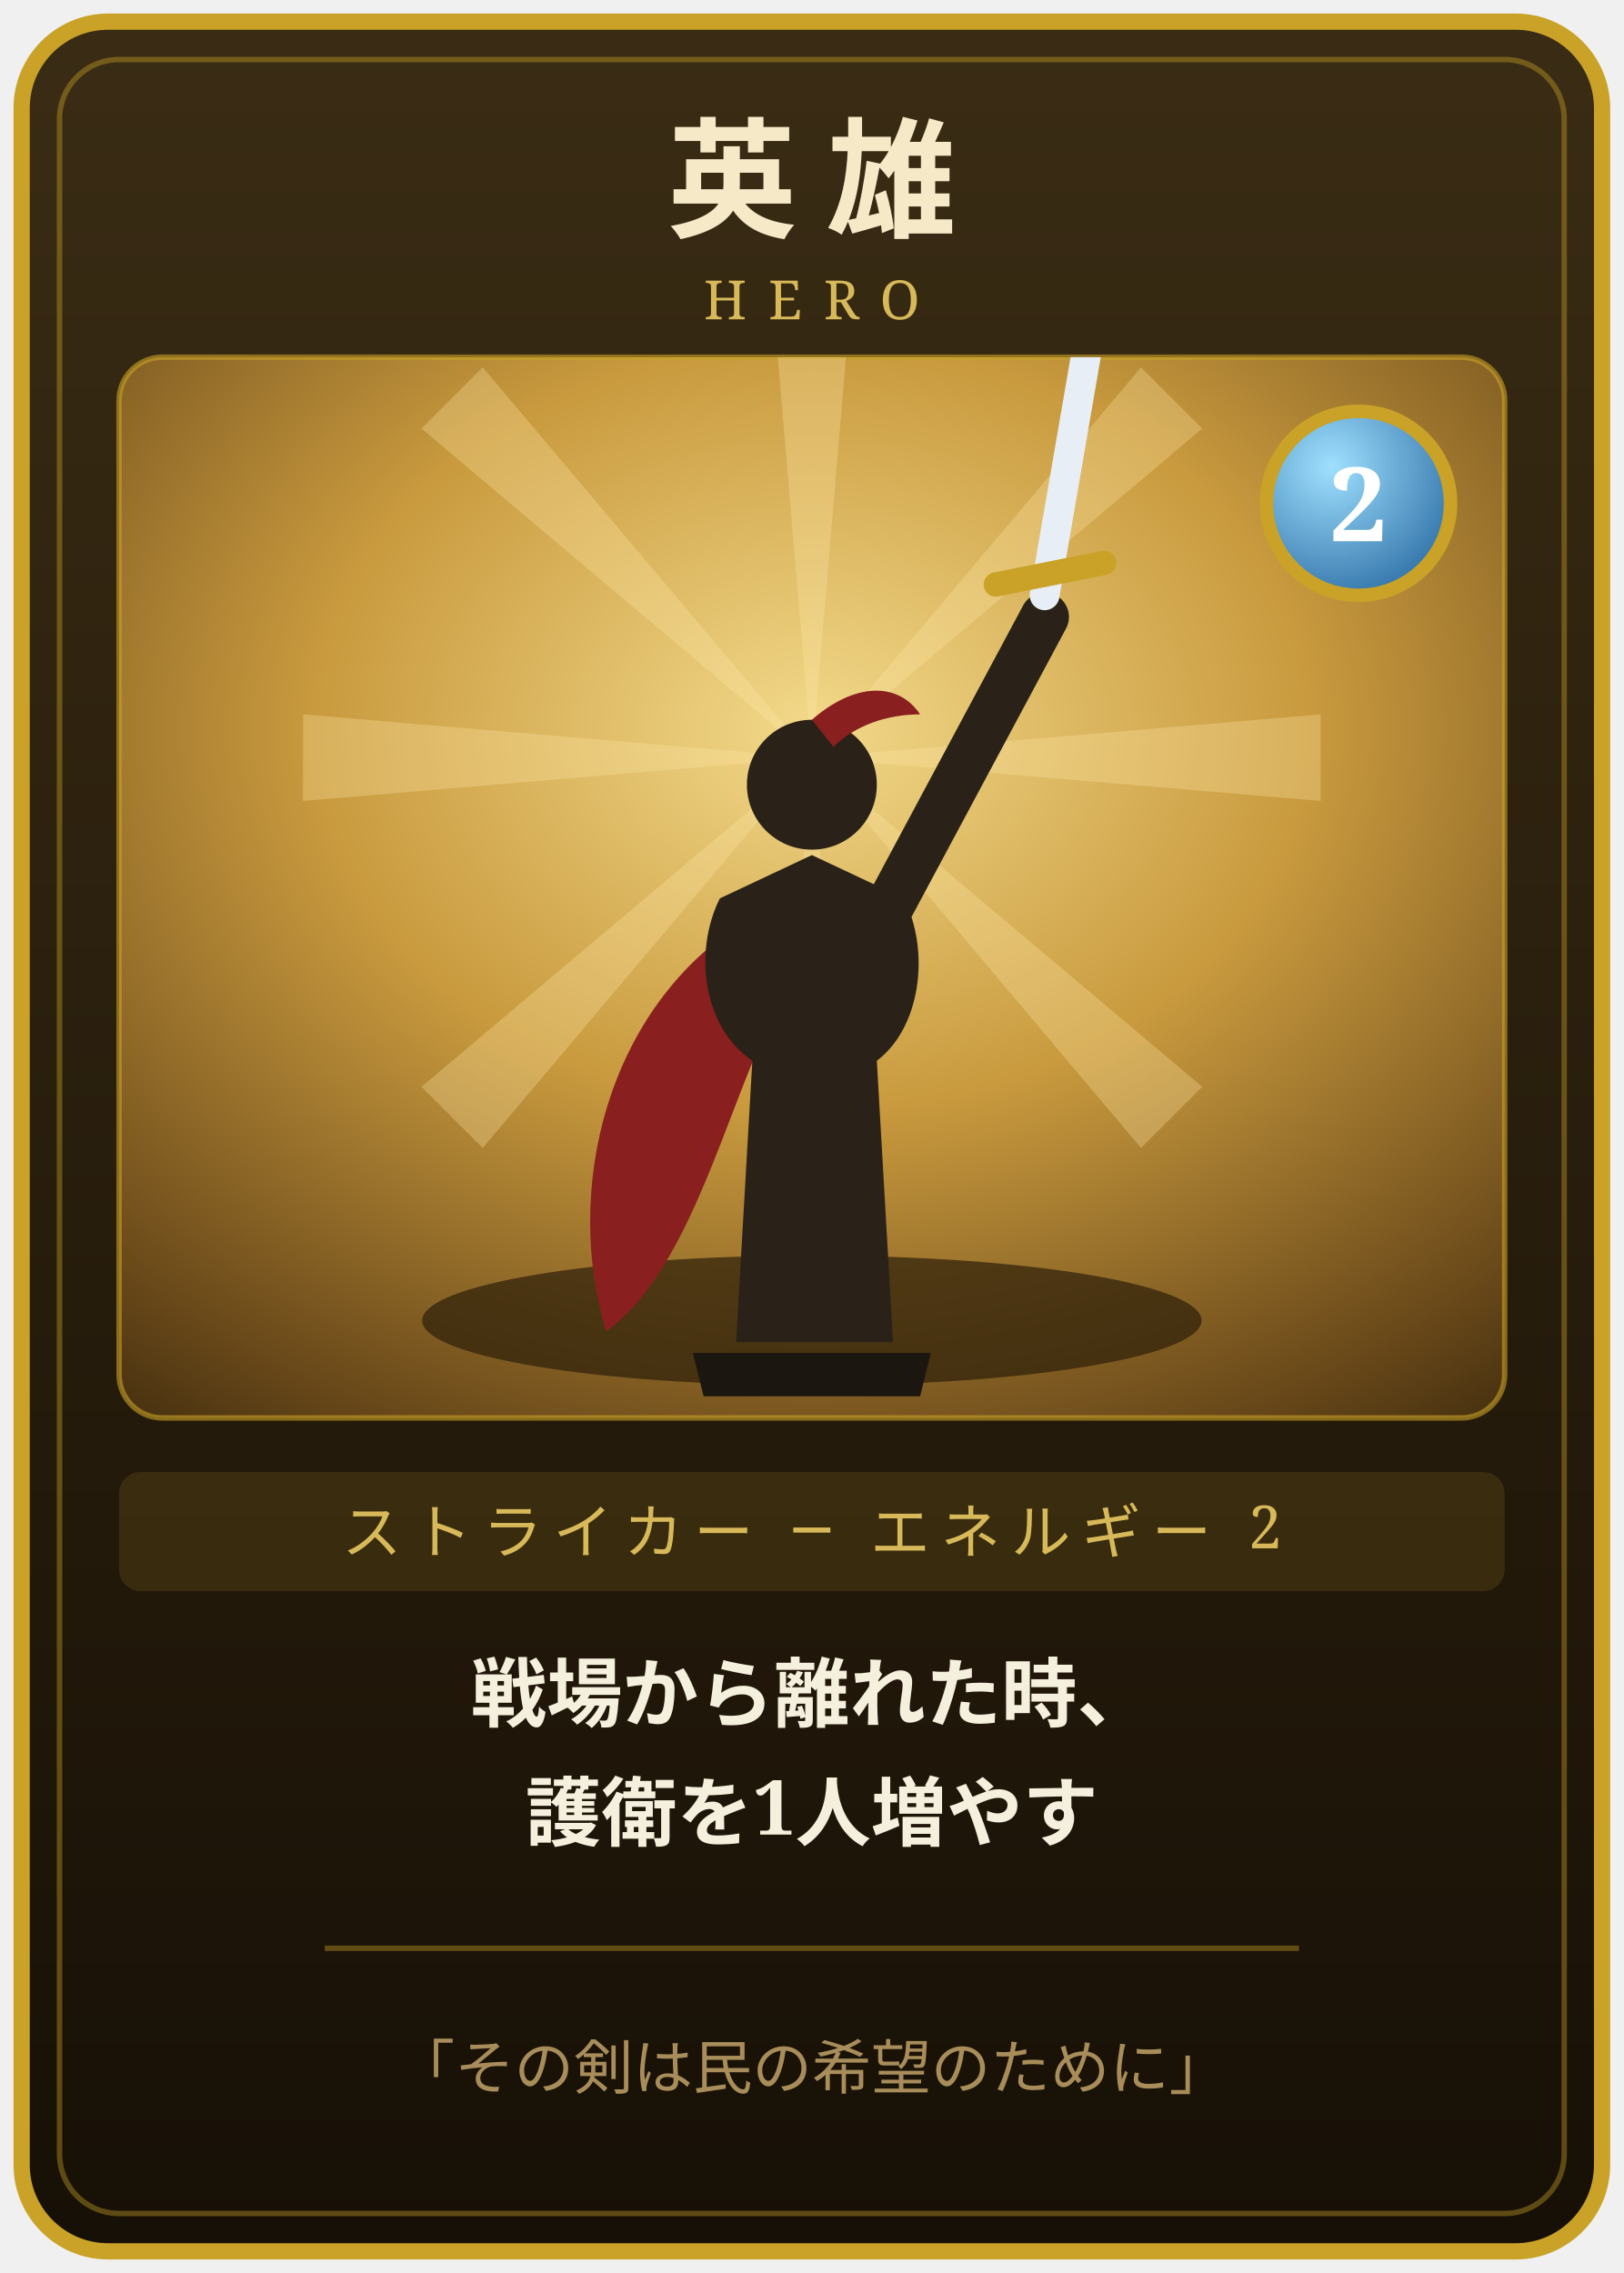
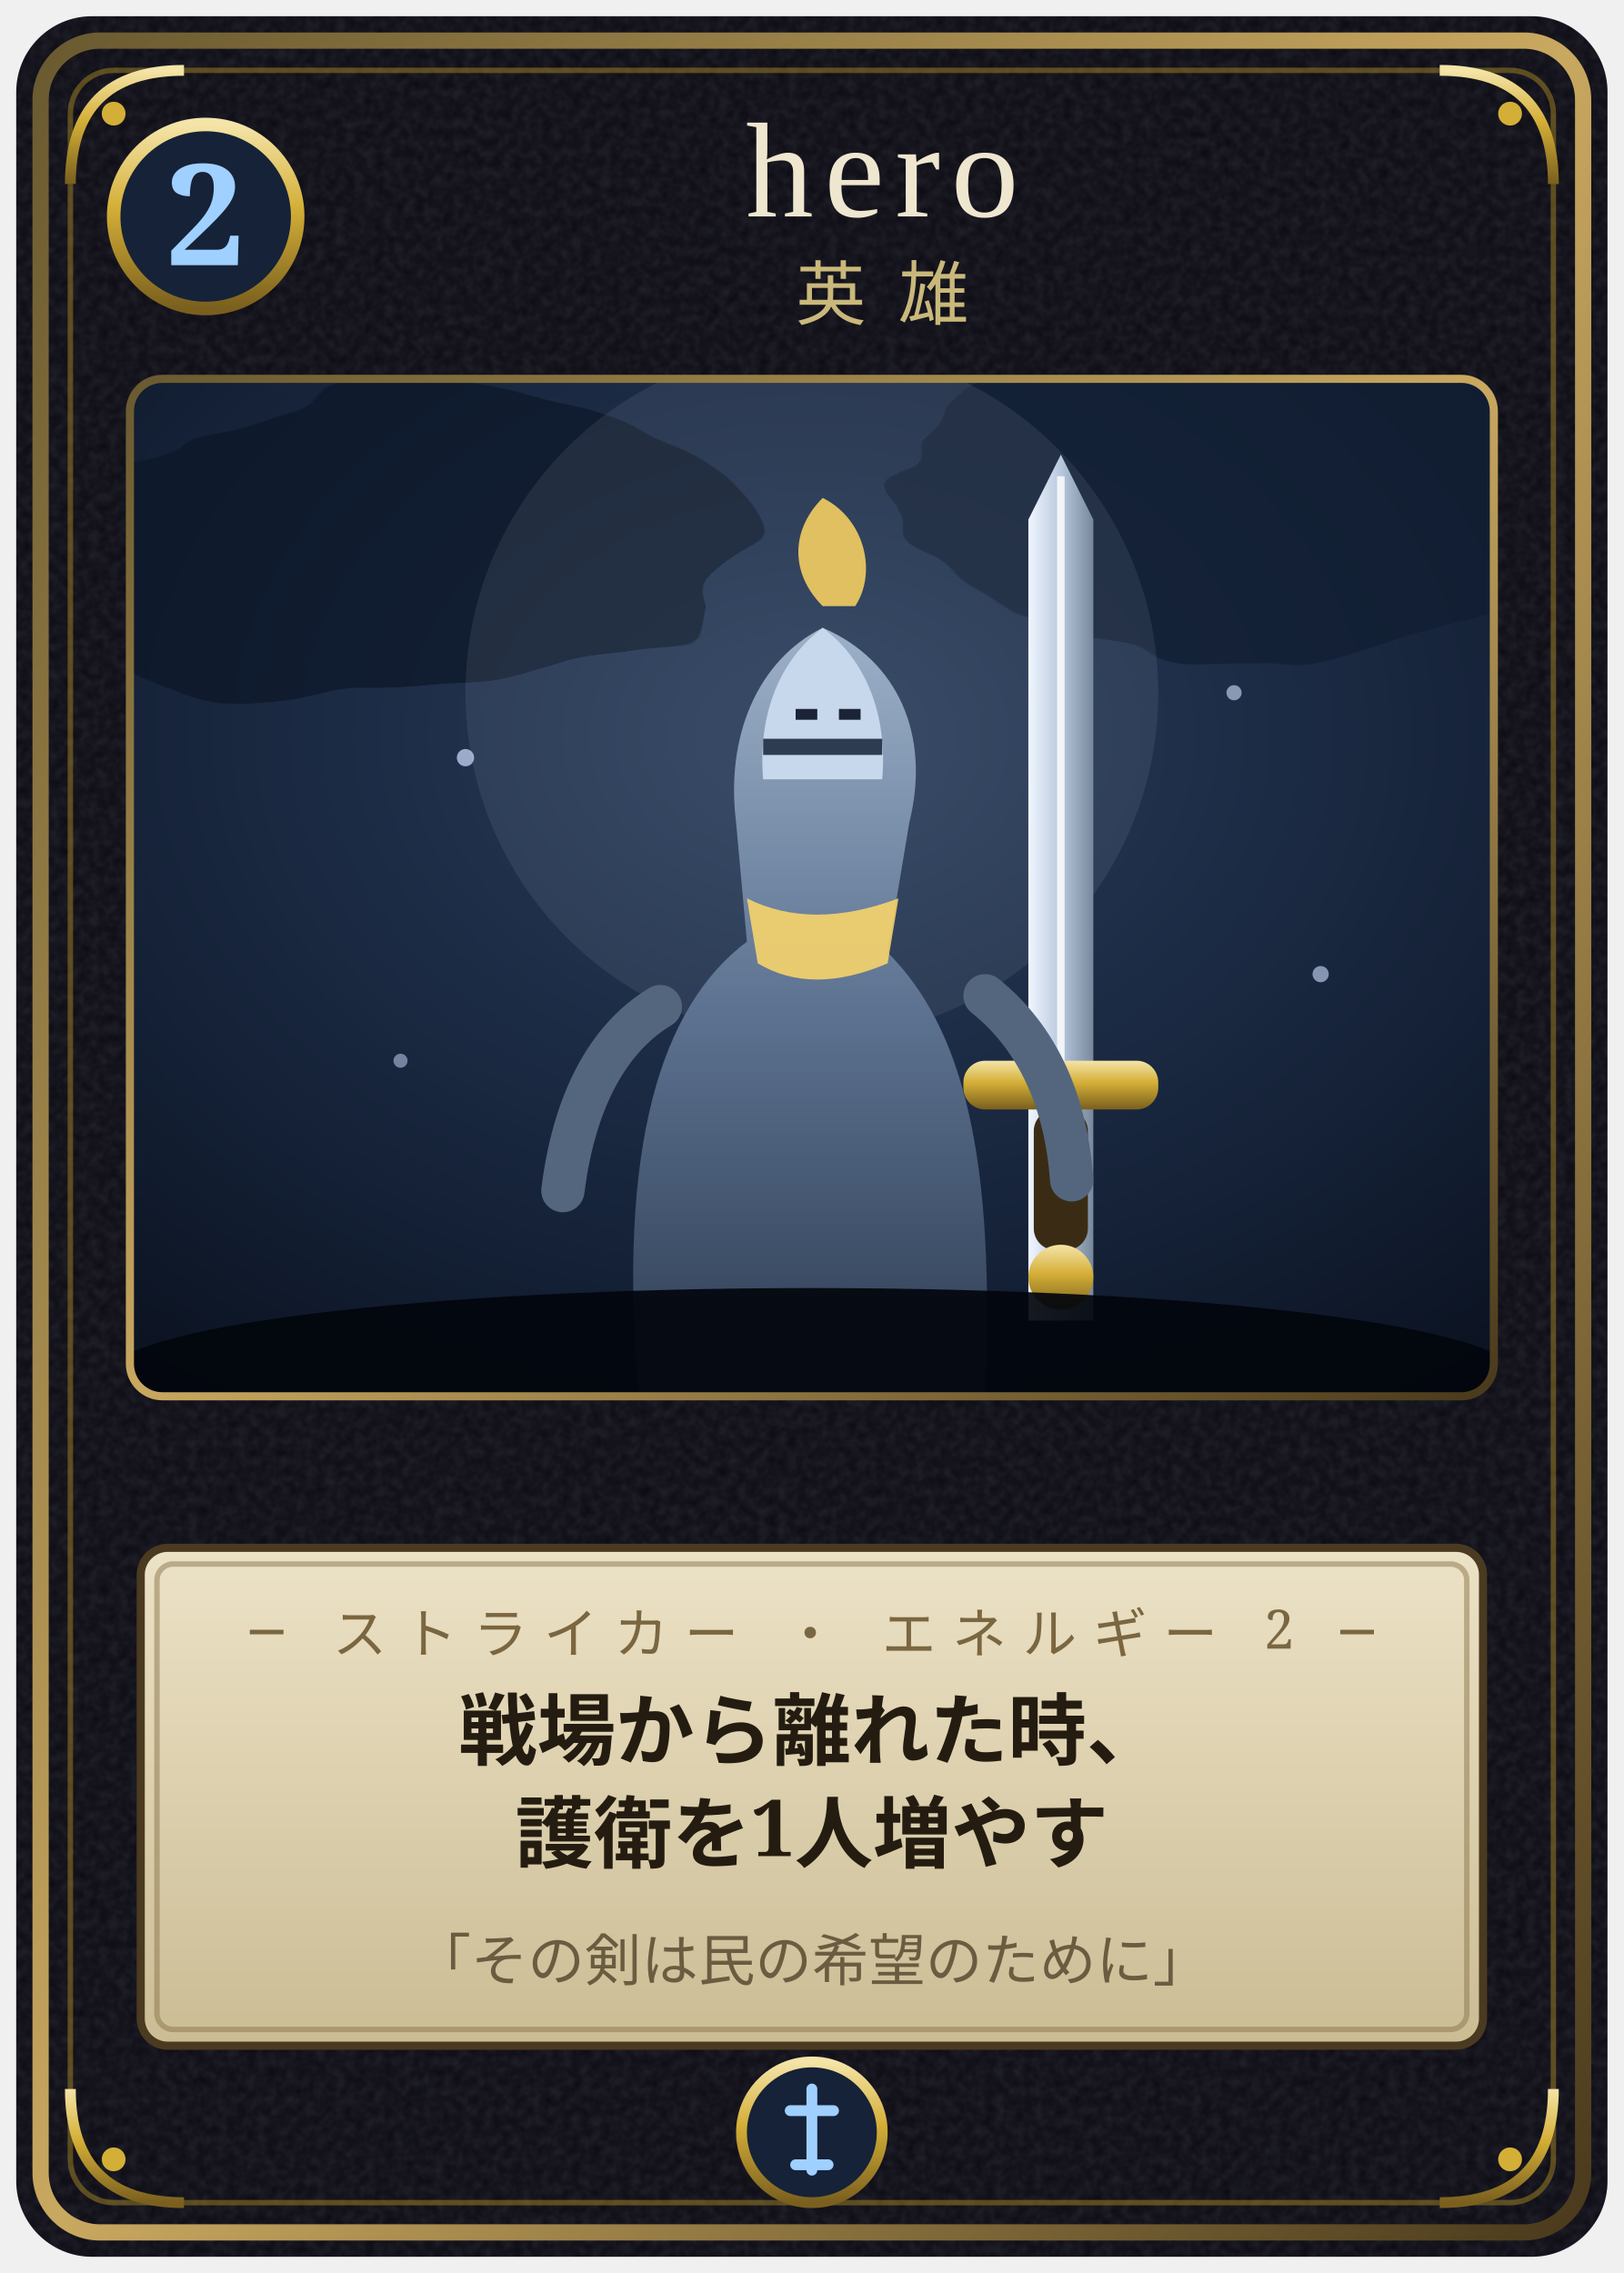
<svg xmlns="http://www.w3.org/2000/svg" viewBox="0 0 300 420" font-family="'Hiragino Mincho ProN','Yu Mincho','Noto Serif JP',serif">
  <defs>
-     <linearGradient id="hr-bg" x1="0" y1="0" x2="0" y2="1">
-       <stop offset="0" stop-color="#3a2c14" />
-       <stop offset="1" stop-color="#171006" />
+     <linearGradient id="hr-gold" x1="0" y1="0" x2="0" y2="1">
+       <stop offset="0" stop-color="#f4e4a8" />
+       <stop offset=".45" stop-color="#d4af37" />
+       <stop offset="1" stop-color="#7a5f1e" />
    </linearGradient>
-     <radialGradient id="hr-art" cx="0.5" cy="0.35" r="0.9">
-       <stop offset="0" stop-color="#f2d98a" />
-       <stop offset="0.4" stop-color="#c99a3e" />
-       <stop offset="0.78" stop-color="#6b4a1a" />
-       <stop offset="1" stop-color="#2c1e08" />
+     <linearGradient id="hr-frame" x1="0" y1="0" x2="1" y2="1">
+       <stop offset="0" stop-color="#6a5a30" />
+       <stop offset=".5" stop-color="#c9a860" />
+       <stop offset="1" stop-color="#4a3a1c" />
+     </linearGradient>
+     <linearGradient id="hr-parch" x1="0" y1="0" x2="0" y2="1">
+       <stop offset="0" stop-color="#ece2c6" />
+       <stop offset="1" stop-color="#cbbc94" />
+     </linearGradient>
+     <radialGradient id="hr-art" cx=".5" cy=".35" r=".95">
+       <stop offset="0" stop-color="#2a3d5c" />
+       <stop offset=".55" stop-color="#152238" />
+       <stop offset="1" stop-color="#060a14" />
    </radialGradient>
-     <radialGradient id="hr-gem" cx="0.35" cy="0.3" r="0.9">
-       <stop offset="0" stop-color="#9fe0ff" />
-       <stop offset="1" stop-color="#1e5f9a" />
-     </radialGradient>
+     <linearGradient id="hr-armor" x1="0" y1="0" x2="0" y2="1">
+       <stop offset="0" stop-color="#9cb0c8" />
+       <stop offset=".5" stop-color="#5c7290" />
+       <stop offset="1" stop-color="#2e3c52" />
+     </linearGradient>
+     <linearGradient id="hr-blade" x1="0" y1="0" x2="1" y2="0">
+       <stop offset="0" stop-color="#f0f6ff" />
+       <stop offset=".5" stop-color="#b8c8dc" />
+       <stop offset="1" stop-color="#78889c" />
+     </linearGradient>
+     <filter id="hr-noise" x="0" y="0" width="100%" height="100%">
+       <feTurbulence type="fractalNoise" baseFrequency=".55" numOctaves="2" result="n" seed="14" />
+       <feColorMatrix in="n" type="matrix" values="0 0 0 0 .4 0 0 0 0 .48 0 0 0 0 .6 0 0 0 .15 0" />
+       <feComposite operator="in" in2="SourceGraphic" />
+     </filter>
+     <filter id="hr-cloud" x="-25%" y="-25%" width="150%" height="150%">
+       <feTurbulence type="fractalNoise" baseFrequency=".015 .04" numOctaves="3" seed="2" result="w" />
+       <feDisplacementMap in="SourceGraphic" in2="w" scale="26" />
+     </filter>
    <clipPath id="hr-clip">
-       <rect x="22" y="66" width="256" height="196" rx="8" />
+       <rect x="24" y="70" width="252" height="188" rx="6" />
    </clipPath>
  </defs>
-   <rect x="4" y="4" width="292" height="412" rx="16" fill="url(#hr-bg)" stroke="#c9a227" stroke-width="3" />
-   <rect x="11" y="11" width="278" height="398" rx="11" fill="none" stroke="#c9a227" stroke-opacity="0.4" />
-   <text x="150" y="42" text-anchor="middle" font-size="24" font-weight="bold" fill="#f5e9c8">英 雄</text>
-   <text x="150" y="59" text-anchor="middle" font-size="10" letter-spacing="4" fill="#d8b95a" font-family="Georgia,serif">HERO</text>
-   <rect x="22" y="66" width="256" height="196" rx="8" fill="url(#hr-art)" stroke="#c9a227" stroke-opacity="0.6" />
+   <rect x="3" y="3" width="294" height="414" rx="14" fill="#0a0810" />
+   <rect x="3" y="3" width="294" height="414" rx="14" filter="url(#hr-noise)" />
+   <rect x="7.5" y="7.5" width="285" height="405" rx="11" fill="none" stroke="url(#hr-frame)" stroke-width="3" />
+   <rect x="13" y="13" width="274" height="394" rx="8" fill="none" stroke="#c9a227" stroke-opacity=".4" />
+   <g stroke="url(#hr-gold)" stroke-width="2" fill="none">
+     <path d="M13 34 Q13 13 34 13" />
+     <path d="M266 13 Q287 13 287 34" />
+     <path d="M287 386 Q287 407 266 407" />
+     <path d="M34 407 Q13 407 13 386" />
+   </g>
+   <g fill="#d4af37">
+     <circle cx="21" cy="21" r="2.2" />
+     <circle cx="279" cy="21" r="2.2" />
+     <circle cx="279" cy="399" r="2.2" />
+     <circle cx="21" cy="399" r="2.2" />
+   </g>
+   <circle cx="38" cy="40" r="17" fill="#152238" stroke="url(#hr-gold)" stroke-width="2.5" />
+   <text x="38" y="49" text-anchor="middle" font-size="26" font-weight="bold" fill="#9fd0ff" font-family="Georgia,serif">2</text>
+   <text x="163" y="40" text-anchor="middle" font-size="25" fill="#efe6cf" font-family="Georgia,'Times New Roman',serif" letter-spacing="2">hero</text>
+   <text x="163" y="59" text-anchor="middle" font-size="13" letter-spacing="6" fill="#c9b87a">英雄</text>
+   <rect x="24" y="70" width="252" height="188" rx="6" fill="url(#hr-art)" />
  <g clip-path="url(#hr-clip)">
-     <g fill="#ffe9a8" opacity="0.3">
-       <path d="M150 140 L142 46 L158 46 Z" />
-       <path d="M150 140 L142 46 L158 46 Z" transform="rotate(45 150 140)" />
-       <path d="M150 140 L142 46 L158 46 Z" transform="rotate(90 150 140)" />
-       <path d="M150 140 L142 46 L158 46 Z" transform="rotate(135 150 140)" />
-       <path d="M150 140 L142 46 L158 46 Z" transform="rotate(180 150 140)" />
-       <path d="M150 140 L142 46 L158 46 Z" transform="rotate(225 150 140)" />
-       <path d="M150 140 L142 46 L158 46 Z" transform="rotate(270 150 140)" />
-       <path d="M150 140 L142 46 L158 46 Z" transform="rotate(315 150 140)" />
+     <g filter="url(#hr-cloud)" opacity=".7">
+       <ellipse cx="70" cy="100" rx="70" ry="30" fill="#0c1626" />
+       <ellipse cx="235" cy="92" rx="70" ry="28" fill="#101c30" />
    </g>
-     <ellipse cx="150" cy="244" rx="72" ry="12" fill="#2c1e08" opacity="0.7" />
-     <path d="M138 170 C112 186 104 220 112 246 C126 236 133 210 140 194 Z" fill="#8a1f1f" />
-     <path d="M136 248 L139 196 C130 190 128 176 133 166 L150 158 L167 166 C172 176 170 190 162 196 L165 248 Z" fill="#2a2118" />
-     <line x1="163" y1="170" x2="193" y2="114" stroke="#2a2118" stroke-width="9" stroke-linecap="round" />
-     <line x1="193" y1="110" x2="203" y2="52" stroke="#e8eef5" stroke-width="5.5" stroke-linecap="round" />
-     <line x1="184" y1="108" x2="204" y2="104" stroke="#c9a227" stroke-width="4.5" stroke-linecap="round" />
-     <path d="M203 48 L209 42 L207 52 Z" fill="#ffffff" opacity="0.9" />
-     <circle cx="150" cy="145" r="12" fill="#2a2118" />
-     <path d="M150 133 C158 126 166 126 170 132 C164 132 158 134 154 138 Z" fill="#8a1f1f" />
-     <path d="M128 250 L172 250 L170 258 L130 258 Z" fill="#1c1610" />
+     <circle cx="150" cy="128" r="64" fill="#e8f0ff" opacity=".08" />
+     <path d="M190 244 L190 96 L196 84 L202 96 L202 244" fill="url(#hr-blade)" />
+     <path d="M196 88 L196 240" stroke="#ffffff" stroke-width="1.4" opacity=".8" />
+     <rect x="178" y="196" width="36" height="9" rx="4" fill="url(#hr-gold)" />
+     <rect x="191" y="205" width="10" height="26" rx="4" fill="#3a2c14" />
+     <circle cx="196" cy="236" r="6" fill="url(#hr-gold)" />
+     <path d="M118 258 C114 212 122 186 138 174 L136 152 C134 136 140 122 152 116 C166 122 172 136 168 152 L164 176 C178 190 184 214 182 258 Z" fill="url(#hr-armor)" />
+     <path d="M122 186 C112 192 106 204 104 220 M182 184 C192 192 197 204 198 218" stroke="#54667e" stroke-width="8" fill="none" stroke-linecap="round" />
+     <path d="M152 116 C144 122 140 132 141 144 L163 144 C164 132 160 122 152 116 Z" fill="#c8d8ec" />
+     <path d="M141 138 h22" stroke="#2e3c52" stroke-width="3" />
+     <path d="M147 132 h4 M155 132 h4" stroke="#1a2436" stroke-width="2" />
+     <path d="M152 112 C146 106 146 98 152 92 C160 96 162 106 158 112 Z" fill="#e0c060" />
+     <path d="M138 166 Q150 172 166 166 L164 178 Q150 184 140 178 Z" fill="#ffd868" opacity=".85" />
+     <g fill="#cfe0ff">
+       <circle cx="86" cy="140" r="1.6" opacity=".7" />
+       <circle cx="228" cy="128" r="1.4" opacity=".6" />
+       <circle cx="74" cy="196" r="1.3" opacity=".5" />
+       <circle cx="244" cy="180" r="1.5" opacity=".6" />
+     </g>
+     <ellipse cx="150" cy="254" rx="130" ry="16" fill="#02050c" opacity=".92" />
  </g>
-   <circle cx="251" cy="93" r="17" fill="url(#hr-gem)" stroke="#c9a227" stroke-width="2.5" />
-   <text x="251" y="100" text-anchor="middle" font-size="19" font-weight="bold" fill="#ffffff" font-family="Georgia,serif">2</text>
-   <rect x="22" y="272" width="256" height="22" rx="4" fill="#c9a227" fill-opacity="0.14" />
-   <text x="150" y="287" text-anchor="middle" font-size="11" letter-spacing="2" fill="#d8b95a">ストライカー ─ エネルギー 2</text>
-   <text x="150" y="318" text-anchor="middle" font-size="14" font-weight="bold" fill="#f5efdd">戦場から離れた時、</text>
-   <text x="150" y="340" text-anchor="middle" font-size="14" font-weight="bold" fill="#f5efdd">護衛を1人増やす</text>
-   <line x1="60" y1="360" x2="240" y2="360" stroke="#c9a227" stroke-opacity="0.4" />
-   <text x="150" y="386" text-anchor="middle" font-size="11" fill="#a88d5a">「その剣は民の希望のために」</text>
+   <rect x="24" y="70" width="252" height="188" rx="6" fill="none" stroke="url(#hr-frame)" stroke-width="1.5" />
+   <rect x="26" y="286" width="248" height="92" rx="5" fill="url(#hr-parch)" stroke="#4a3a20" stroke-width="1.5" />
+   <rect x="29" y="289" width="242" height="86" rx="3" fill="none" stroke="#8a744a" stroke-opacity=".5" />
+   <text x="150" y="305" text-anchor="middle" font-size="10" letter-spacing="3" fill="#7a6640">─ ストライカー ・ エネルギー 2 ─</text>
+   <text x="150" y="325" text-anchor="middle" font-size="14.5" font-weight="bold" fill="#241c10">戦場から離れた時、</text>
+   <text x="150" y="344" text-anchor="middle" font-size="14.5" font-weight="bold" fill="#241c10">護衛を1人増やす</text>
+   <text x="150" y="366" text-anchor="middle" font-size="10.5" fill="#6a5c40">「その剣は民の希望のために」</text>
+   <circle cx="150" cy="394" r="13" fill="#152238" stroke="url(#hr-gold)" stroke-width="2" />
+   <path d="M150 386 L150 398 M146 390 L154 390 M147 400 L153 400 M150 398 L150 401" stroke="#9fd0ff" stroke-width="2" stroke-linecap="round" />
</svg>
